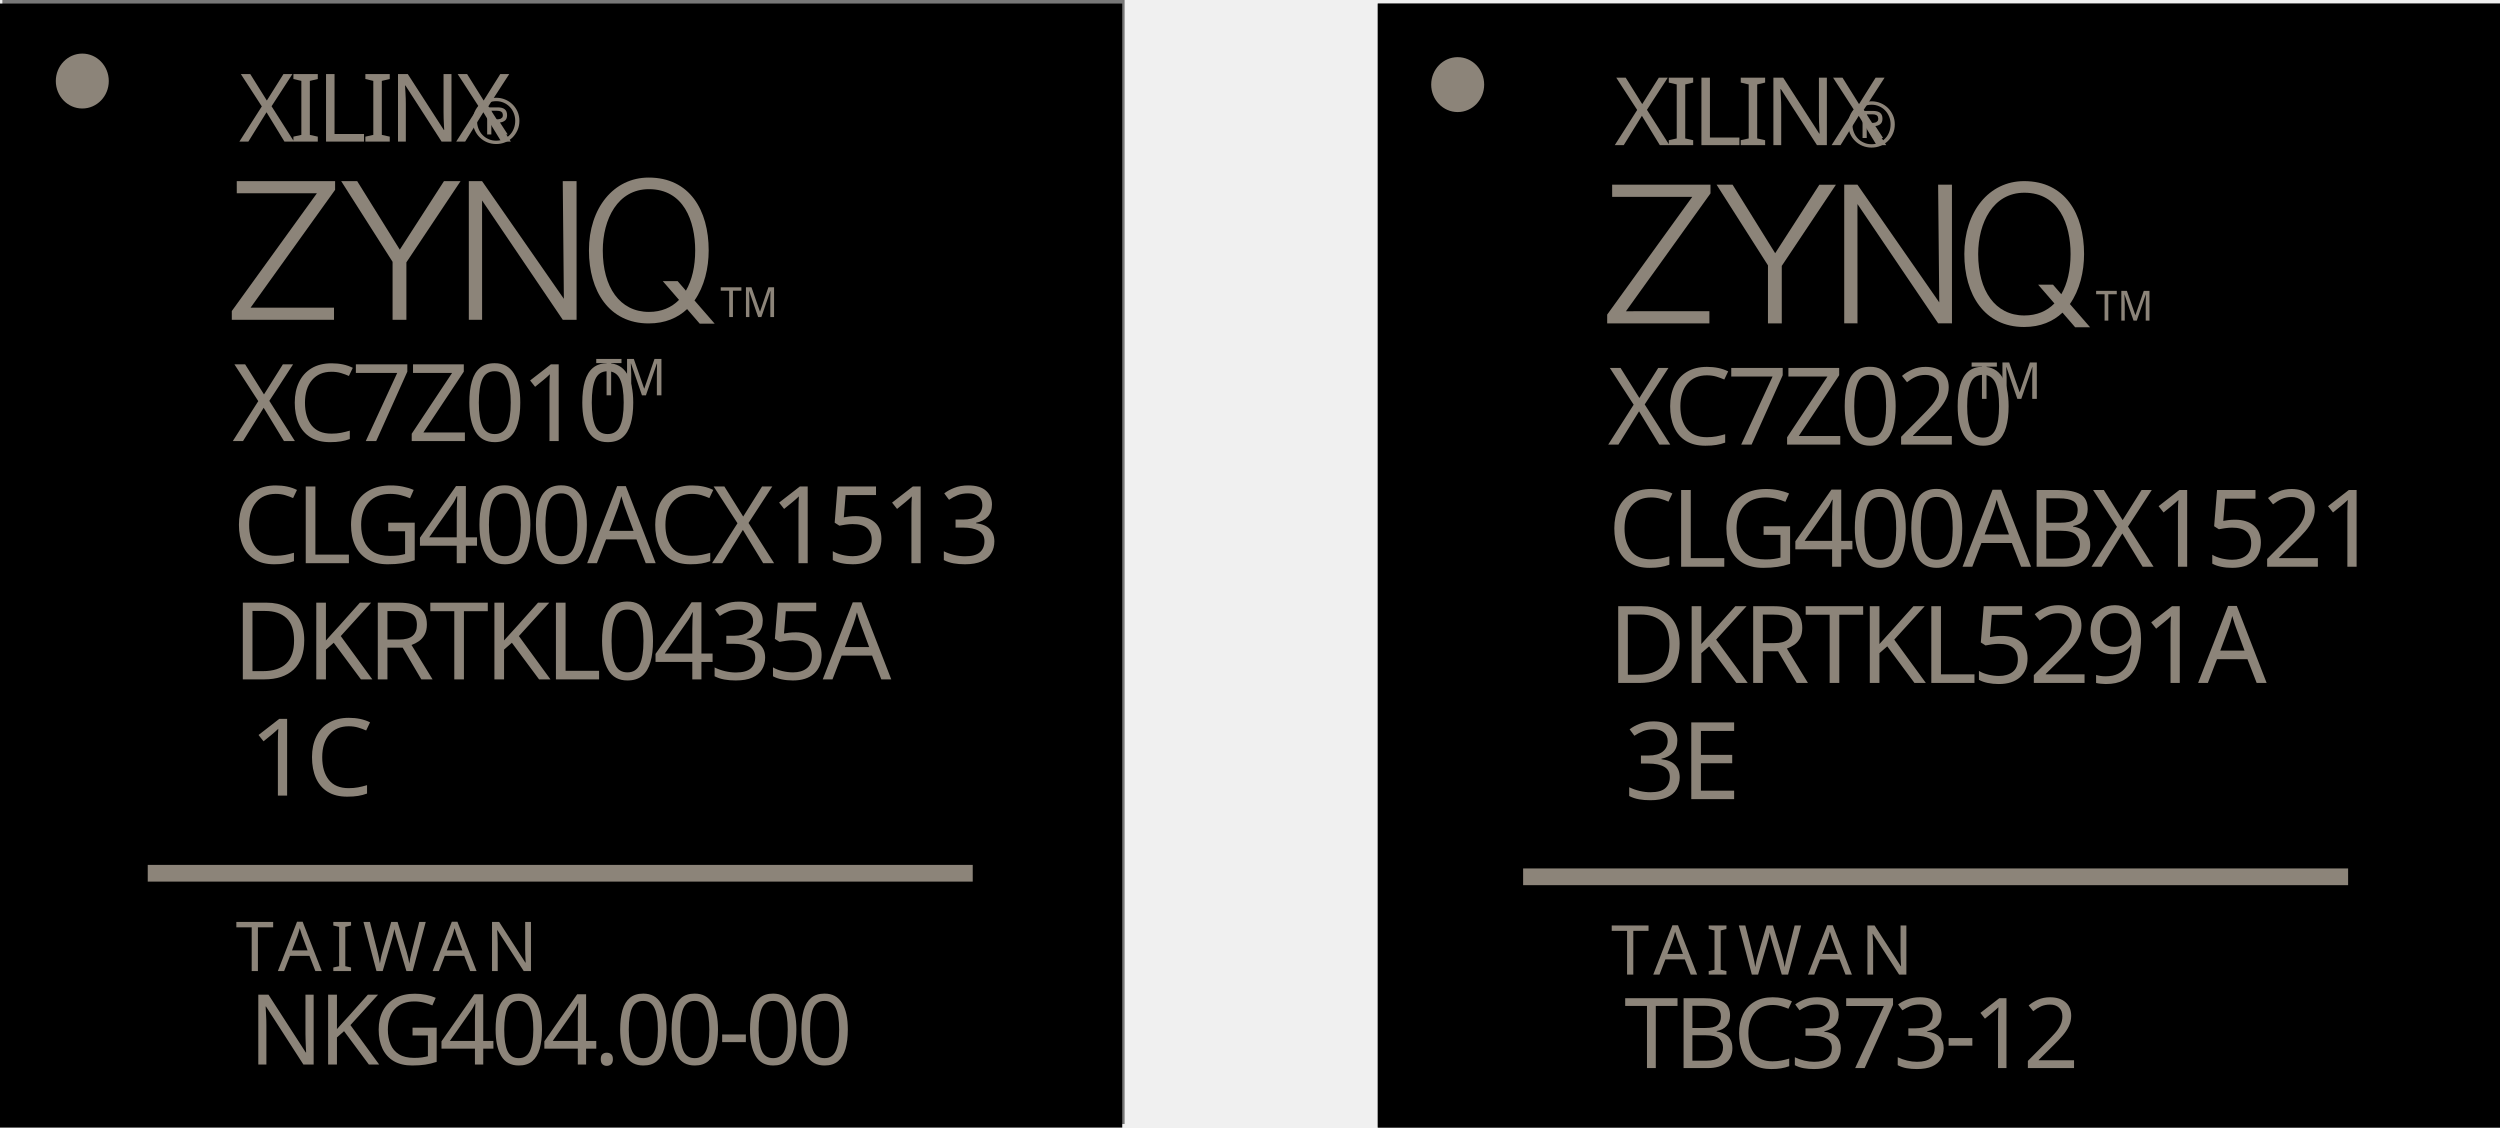
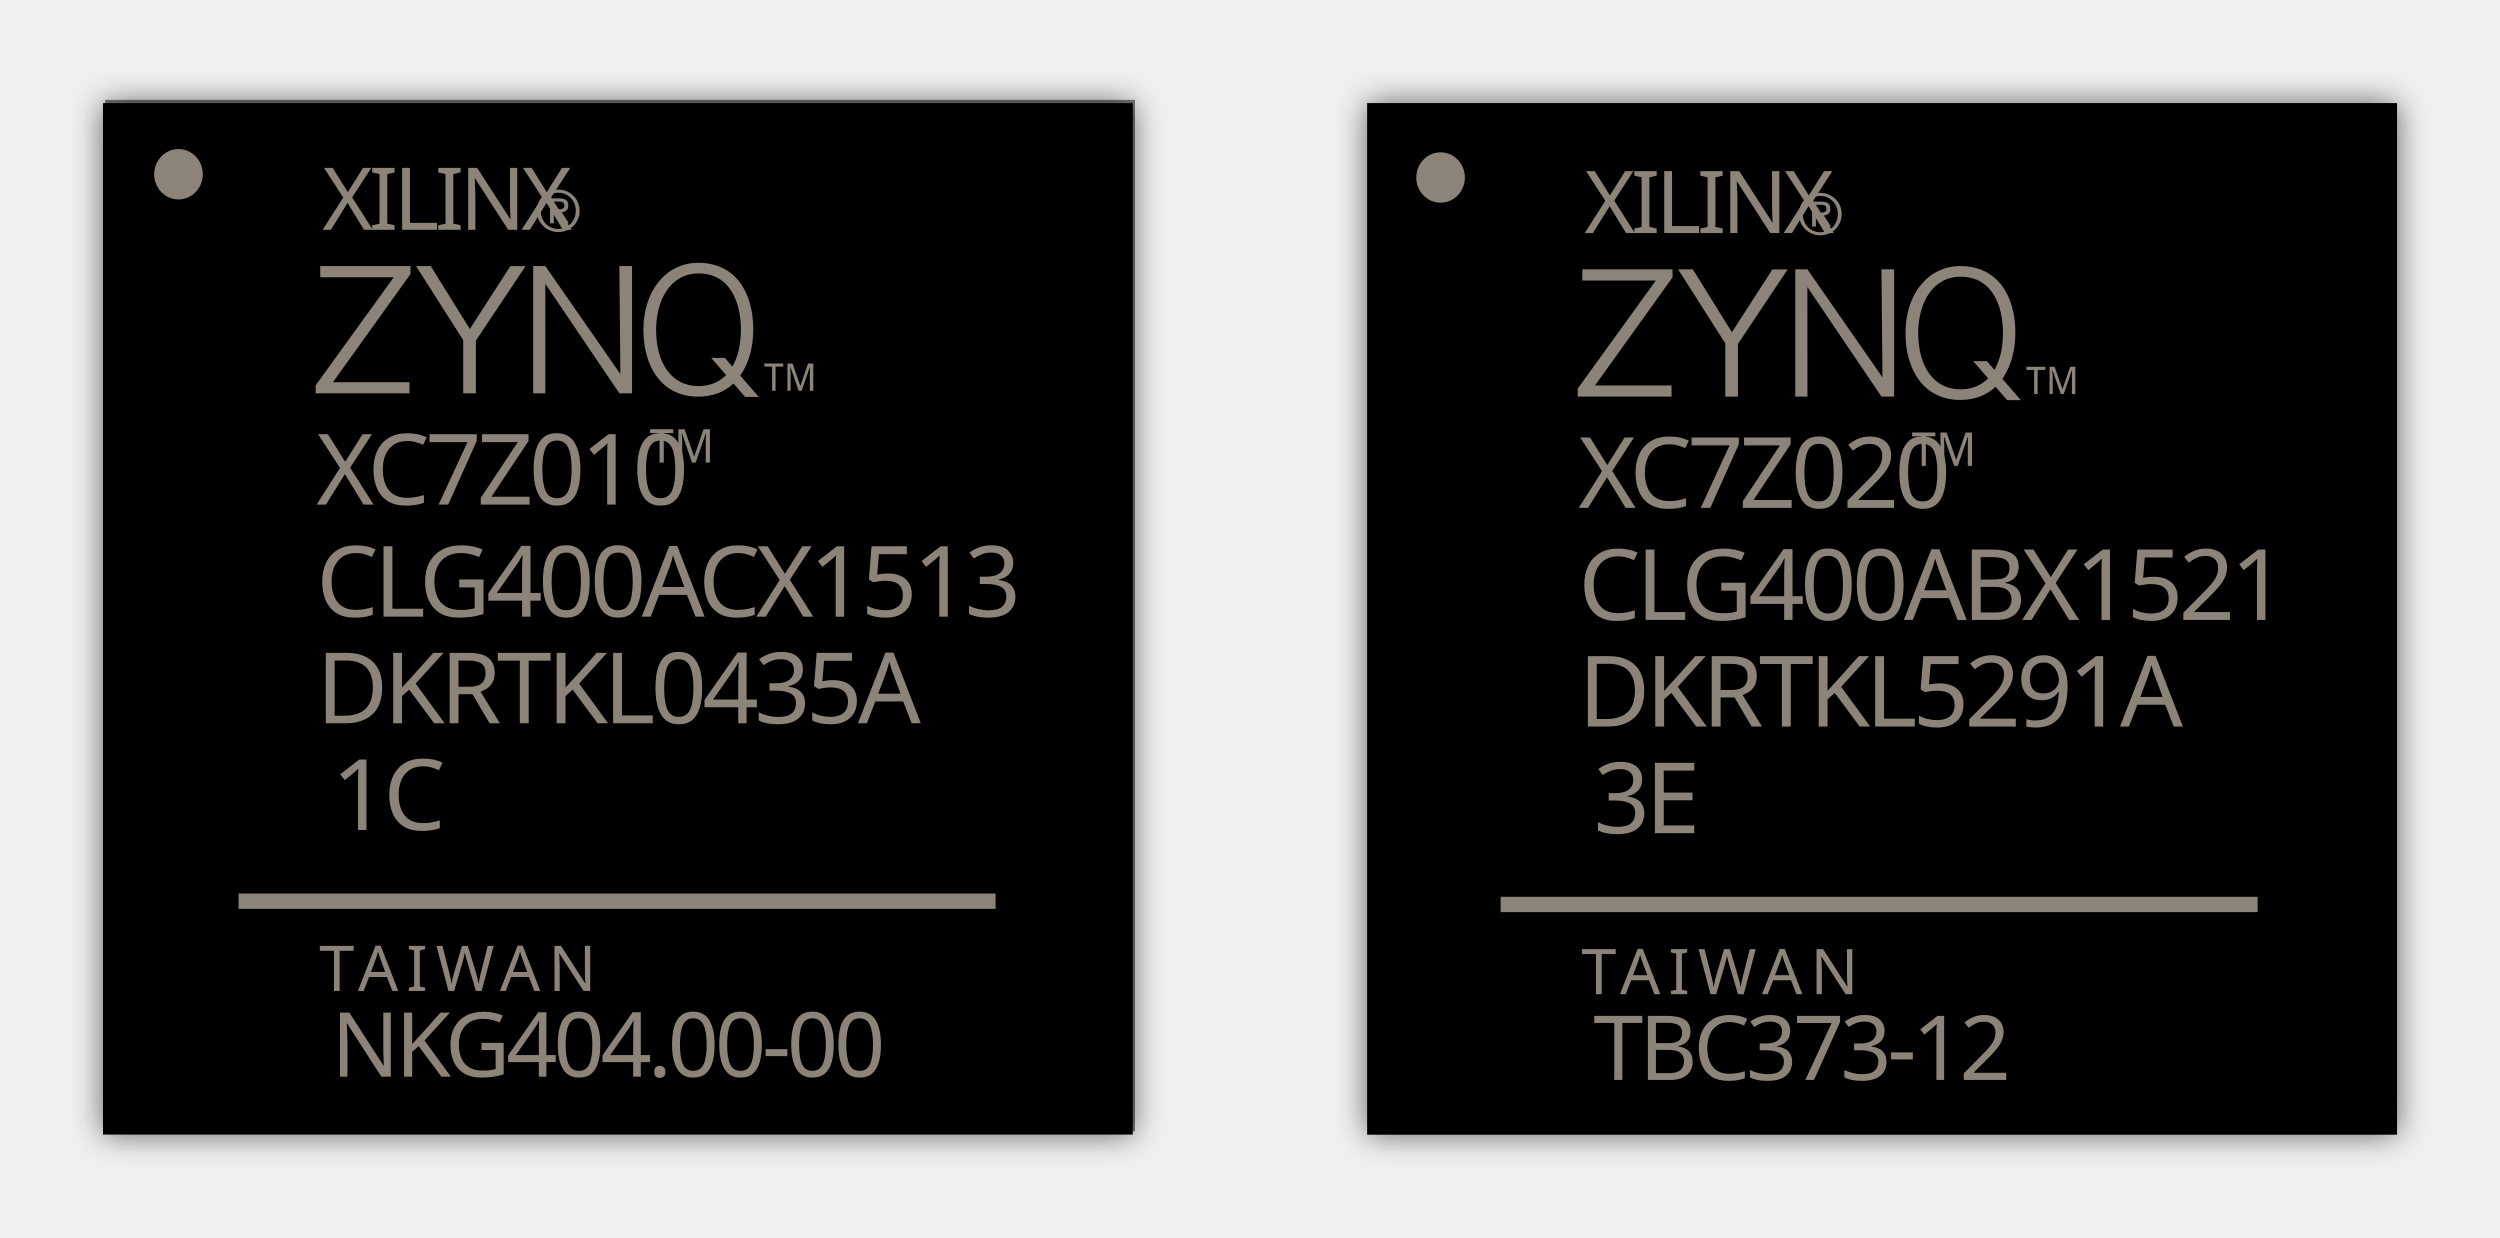
- <svg xmlns="http://www.w3.org/2000/svg" width="753.036" height="339.643" id="svg2" version="1.1">
-   <defs id="defs4" />
-   <g id="layer1" transform="translate(-210,-352.7193)">
+ <svg xmlns="http://www.w3.org/2000/svg" width="820.643" height="406.286" id="svg2" version="1.1">
+   <defs id="defs4">
+     <filter id="filter3165" color-interpolation-filters="sRGB">
+       <feFlood id="feFlood3167" flood-opacity="0.6" flood-color="rgb(0,0,0)" result="flood" />
+       <feComposite id="feComposite3169" in2="SourceGraphic" in="flood" operator="in" result="composite1" />
+       <feGaussianBlur id="feGaussianBlur3171" stdDeviation="5" result="blur" />
+       <feOffset id="feOffset3173" dx="0" dy="0" result="offset" />
+       <feComposite id="feComposite3175" in2="offset" in="SourceGraphic" operator="over" result="composite2" />
+     </filter>
+     <filter id="filter3177" color-interpolation-filters="sRGB">
+       <feFlood id="feFlood3179" flood-opacity="0.6" flood-color="rgb(0,0,0)" result="flood" />
+       <feComposite id="feComposite3181" in2="SourceGraphic" in="flood" operator="in" result="composite1" />
+       <feGaussianBlur id="feGaussianBlur3183" stdDeviation="5" result="blur" />
+       <feOffset id="feOffset3185" dx="0" dy="0" result="offset" />
+       <feComposite id="feComposite3187" in2="offset" in="SourceGraphic" operator="over" result="composite2" />
+     </filter>
+   </defs>
+   <g id="layer1" transform="translate(-176.1964,-319.9336)">
    <rect style="opacity:0.5;fill:#000000;fill-opacity:1;stroke:none" id="rect4239-6" width="338.036" height="338.571" x="210.714" y="352.719" rx="0" ry="0" />
    <text xml:space="preserve" style="font-size:330.184px;font-style:normal;font-variant:normal;font-weight:normal;font-stretch:normal;text-align:start;line-height:125%;letter-spacing:0px;word-spacing:0px;writing-mode:lr-tb;text-anchor:start;fill:#ffffff;fill-opacity:1;stroke:none;font-family:Source Sans Pro;-inkscape-font-specification:Source Sans Pro" x="311.219" y="632.617" id="text4241">
      <tspan id="tspan4243" x="311.219" y="632.617">?</tspan>
    </text>
-     <rect style="fill:#000000;fill-opacity:1;stroke:none" id="rect4239" width="338.036" height="338.571" x="210" y="353.791" rx="0" ry="0" />
+     <rect style="fill:#000000;fill-opacity:1;stroke:none;filter:url(#filter3165)" id="rect4239" width="338.036" height="338.571" x="210" y="353.791" rx="0" ry="0" />
    <g id="g4537" style="fill:#8c8479;fill-opacity:1" transform="matrix(0.8285237,0,0,0.8285237,279.8214,259.6589)">
      <path id="path4504-6" d="m 151.562,176.875 c -12.722,0 -21.719,11.065 -21.719,26.5 0,14.64 7.229,26.531 21.719,26.531 5.985,0 10.578,-2.028 13.969,-5.219 L 170.125,230 l 5.438,0 -7.344,-8.438 c 3.571,-5.066 5.156,-11.771 5.156,-18.188 0,-14.64 -6.925,-26.5 -21.812,-26.5 z m 0.094,4.219 c 12.621,0 16.812,11.56 16.812,22.281 0,5.808 -1.162,10.824 -3.375,14.625 l -3,-3.469 -5.406,0 5.906,6.812 c -2.75,2.809 -6.427,4.375 -10.938,4.375 -10.621,0 -16.781,-9.038 -16.781,-22.312 0,-11.415 5.425,-22.312 16.781,-22.312 z" style="fill:#8c8479;fill-opacity:1;stroke:none" />
      <path id="path4498" d="m 1.801,178.176 0.008,4.414 29.121,0.004 L 0,225.398 l 0,3.199 37.16,-0.004 -0.004,-4.418 -30.332,0.004 30.734,-42.84 0,-3.164 z" style="fill:#8c8479;fill-opacity:1;stroke:none" />
      <path id="path4500" d="m 39.77,178.176 5.82,0 15.484,24.91 16.059,-24.906 6.031,0 -19.691,29.516 0.004,20.898 -5.027,0.004 0.004,-21.09 z" style="fill:#8c8479;fill-opacity:1;stroke:none" />
      <path id="path4502" d="m 86.172,228.586 4.824,0.004 -0.008,-43.383 29.34,43.379 5.02,0.004 -0.008,-50.414 -5.023,-0.004 0.41,42.793 -29.742,-42.793 -4.812,0.004 z" style="fill:#8c8479;fill-opacity:1;stroke:none" />
      <g id="text4528" style="font-size:7.563px;font-style:normal;font-variant:normal;font-weight:normal;font-stretch:normal;text-align:start;line-height:125%;letter-spacing:0px;word-spacing:0px;writing-mode:lr-tb;text-anchor:start;fill:#8c8479;fill-opacity:1;stroke:none;font-family:Sans;-inkscape-font-specification:Sans">
        <path id="path4533" style="fill:#8c8479;fill-opacity:1;stroke:none;font-family:Droid Sans Fallback;-inkscape-font-specification:Droid Sans Fallback" d="m 182.191,227.586 -1.36,0 0,-9.576 -3.074,0 0,-1.241 7.507,0 0,1.241 -3.074,0 0,9.576" />
        <path id="path4535" style="fill:#8c8479;fill-opacity:1;stroke:none;font-family:Droid Sans Fallback;-inkscape-font-specification:Droid Sans Fallback" d="m 191.353,227.586 -3.251,-9.458 -0.059,0 c 0.079,1.379 0.118,2.384 0.118,3.015 l 0,6.443 -1.241,0 0,-10.817 2.01,0 3.074,8.808 0.059,0 3.015,-8.808 2.069,0 0,10.817 -1.36,0 0,-6.561 c 0,-0.67 0.02,-1.635 0.059,-2.896 l -0.059,0 -3.251,9.458 -1.182,0" />
      </g>
    </g>
    <text xml:space="preserve" style="font-size:28.476px;font-style:normal;font-variant:normal;font-weight:normal;font-stretch:normal;text-align:start;line-height:125%;letter-spacing:-1.45px;word-spacing:0px;writing-mode:lr-tb;text-anchor:start;fill:#8c8479;fill-opacity:1;stroke:none;font-family:Source Sans Pro;-inkscape-font-specification:Source Sans Pro" x="282" y="395.362" id="text3334">
      <tspan id="tspan3336" x="282" y="395.362">XILINX</tspan>
    </text>
    <text xml:space="preserve" style="font-size:32.361px;font-style:normal;font-variant:normal;font-weight:normal;font-stretch:normal;text-align:start;line-height:125%;letter-spacing:-1.5px;word-spacing:0px;writing-mode:lr-tb;text-anchor:start;fill:#8c8479;fill-opacity:1;stroke:none;font-family:Source Sans Pro;-inkscape-font-specification:Source Sans Pro" x="280" y="485.576" id="text3338">
      <tspan id="tspan3340" x="280" y="485.576">XC7Z010</tspan>
    </text>
    <text xml:space="preserve" style="font-size:32.361px;font-style:normal;font-variant:normal;font-weight:normal;font-stretch:normal;text-align:start;line-height:125%;letter-spacing:-1.5px;word-spacing:0px;writing-mode:lr-tb;text-anchor:start;fill:#8c8479;fill-opacity:1;stroke:none;font-family:Source Sans Pro;-inkscape-font-specification:Source Sans Pro" x="280" y="522.362" id="text3338-3">
      <tspan id="tspan3340-8" x="280" y="522.362" style="font-style:normal;font-variant:normal;font-weight:normal;font-stretch:normal;letter-spacing:-1.5px;fill:#8c8479;fill-opacity:1;font-family:Source Sans Pro;-inkscape-font-specification:Source Sans Pro">CLG400ACX1513</tspan>
    </text>
    <text xml:space="preserve" style="font-size:32.361px;font-style:normal;font-variant:normal;font-weight:normal;font-stretch:normal;text-align:start;line-height:125%;letter-spacing:-1.5px;word-spacing:0px;writing-mode:lr-tb;text-anchor:start;fill:#8c8479;fill-opacity:1;stroke:none;font-family:Source Sans Pro;-inkscape-font-specification:Source Sans Pro" x="280" y="557.362" id="text3338-7">
      <tspan id="tspan3340-0" x="280" y="557.362">DKRTKL0435A</tspan>
    </text>
    <text xml:space="preserve" style="font-size:32.361px;font-style:normal;font-variant:normal;font-weight:normal;font-stretch:normal;text-align:start;line-height:125%;letter-spacing:-1.5px;word-spacing:0px;writing-mode:lr-tb;text-anchor:start;fill:#8c8479;fill-opacity:1;stroke:none;font-family:Source Sans Pro;-inkscape-font-specification:Source Sans Pro" x="285" y="592.362" id="text3338-7-4">
      <tspan id="tspan3340-0-8" x="285" y="592.362">1C</tspan>
    </text>
    <path id="path4533-5" style="font-size:7.563px;font-style:normal;font-variant:normal;font-weight:normal;font-stretch:normal;text-align:start;line-height:125%;letter-spacing:0px;word-spacing:0px;writing-mode:lr-tb;text-anchor:start;fill:#8c8479;fill-opacity:1;stroke:none;font-family:Droid Sans Fallback;-inkscape-font-specification:Droid Sans Fallback" d="m 394.088,471.791 -1.377,0 0,-9.698 -3.113,0 0,-1.257 7.603,0 0,1.257 -3.113,0 0,9.698" />
    <path id="path4535-0" style="font-size:7.563px;font-style:normal;font-variant:normal;font-weight:normal;font-stretch:normal;text-align:start;line-height:125%;letter-spacing:0px;word-spacing:0px;writing-mode:lr-tb;text-anchor:start;fill:#8c8479;fill-opacity:1;stroke:none;font-family:Droid Sans Fallback;-inkscape-font-specification:Droid Sans Fallback" d="m 403.367,471.791 -3.293,-9.578 -0.06,0 c 0.08,1.397 0.12,2.415 0.12,3.053 l 0,6.525 -1.257,0 0,-10.955 2.035,0 3.113,8.92 0.06,0 3.053,-8.92 2.095,0 0,10.955 -1.377,0 0,-6.645 c 0,-0.678 0.02,-1.656 0.06,-2.933 l -0.06,0 -3.292,9.578 -1.197,0" />
    <path style="fill:#8c8479;fill-opacity:1;stroke:#8c8479;stroke-width:5.036;stroke-linecap:butt;stroke-linejoin:miter;stroke-miterlimit:4;stroke-opacity:1;stroke-dasharray:none" d="m 254.5,615.755 248.5,0" id="path3418" />
    <text xml:space="preserve" style="font-size:20.733px;font-style:normal;font-variant:normal;font-weight:normal;font-stretch:normal;text-align:start;line-height:125%;letter-spacing:2.63px;word-spacing:0px;writing-mode:lr-tb;text-anchor:start;fill:#8c8479;fill-opacity:1;stroke:none;font-family:Source Sans Pro;-inkscape-font-specification:Source Sans Pro" x="280.984" y="645.219" id="text4188">
      <tspan id="tspan4190" x="280.984" y="645.219">TAIWAN</tspan>
    </text>
    <text xml:space="preserve" style="font-size:29.472px;font-style:normal;font-variant:normal;font-weight:normal;font-stretch:normal;text-align:start;line-height:125%;letter-spacing:-1.366px;word-spacing:0px;writing-mode:lr-tb;text-anchor:start;fill:#8c8479;fill-opacity:1;stroke:none;font-family:Source Sans Pro;-inkscape-font-specification:Source Sans Pro" x="284.947" y="673.368" id="text3338-7-4-2">
      <tspan id="tspan3340-0-8-4" x="284.947" y="673.368">NKG404.00-00</tspan>
    </text>
    <path d="m 352.984,386.364 c 0.376,-0.846 0.885,-1.577 1.527,-2.199 0.633,-0.624 1.379,-1.113 2.237,-1.465 0.855,-0.352 1.749,-0.536 2.711,-0.536 0.965,0 1.859,0.183 2.705,0.536 0.849,0.352 1.583,0.841 2.226,1.465 0.627,0.622 1.131,1.353 1.506,2.199 0.376,0.855 0.556,1.758 0.556,2.743 0,1.009 -0.181,1.933 -0.556,2.788 -0.376,0.849 -0.879,1.595 -1.506,2.22 -0.642,0.63 -1.376,1.119 -2.226,1.471 -0.846,0.343 -1.74,0.518 -2.705,0.518 -0.962,0 -1.856,-0.175 -2.711,-0.518 -0.858,-0.352 -1.604,-0.841 -2.237,-1.471 -0.642,-0.624 -1.151,-1.37 -1.527,-2.22 -0.37,-0.855 -0.559,-1.779 -0.559,-2.788 0,-0.986 0.189,-1.888 0.559,-2.743 m 1.151,5.123 c 0.287,0.731 0.693,1.364 1.207,1.891 0.521,0.542 1.128,0.956 1.832,1.255 0.704,0.314 1.462,0.462 2.285,0.462 0.808,0 1.566,-0.148 2.258,-0.462 0.695,-0.299 1.302,-0.713 1.814,-1.255 0.527,-0.527 0.92,-1.16 1.216,-1.891 0.293,-0.731 0.444,-1.521 0.444,-2.379 0,-0.832 -0.151,-1.61 -0.444,-2.332 -0.296,-0.722 -0.69,-1.347 -1.216,-1.873 -0.512,-0.536 -1.119,-0.944 -1.814,-1.249 -0.692,-0.311 -1.45,-0.462 -2.258,-0.462 -0.823,0 -1.58,0.151 -2.285,0.462 -0.704,0.305 -1.311,0.713 -1.832,1.249 -0.515,0.527 -0.92,1.151 -1.207,1.873 -0.296,0.722 -0.441,1.501 -0.441,2.332 0,0.858 0.145,1.648 0.441,2.379 m 5.75,-6.428 c 0.977,0 1.693,0.198 2.163,0.583 0.462,0.385 0.693,0.968 0.693,1.749 0,0.731 -0.201,1.276 -0.613,1.619 -0.411,0.337 -0.92,0.539 -1.533,0.604 l 2.335,3.602 -1.364,0 -2.22,-3.51 -1.347,0 0,3.51 -1.258,0 0,-8.156 3.143,0 z m -0.559,3.619 c 0.287,0 0.559,-0.012 0.82,-0.033 l 0.675,-0.16 0.482,-0.397 c 0.115,-0.178 0.172,-0.426 0.172,-0.761 l -0.163,-0.648 -0.408,-0.37 -0.574,-0.178 -0.645,-0.05 -1.684,0 0,2.595" id="path3206" style="fill:#8c8479;fill-opacity:1;fill-rule:nonzero;stroke:none" />
    <path style="fill:#8c8479;fill-opacity:1;stroke:none" id="path4237" d="m 157.331,367.731 c 0,15.76 -12.324,28.537 -27.527,28.537 -15.203,0 -27.527,-12.776 -27.527,-28.537 0,-15.76 12.324,-28.537 27.527,-28.537 15.203,0 27.527,12.776 27.527,28.537 z" transform="matrix(0.289823,0,0,0.289823,197.1692,270.5551)" />
    <rect style="opacity:0.5;fill:#000000;fill-opacity:1;stroke:none" id="rect4239-6-1" width="338.036" height="338.571" x="625" y="353.791" rx="0" ry="0" />
    <text xml:space="preserve" style="font-size:330.184px;font-style:normal;font-variant:normal;font-weight:normal;font-stretch:normal;text-align:start;line-height:125%;letter-spacing:0px;word-spacing:0px;writing-mode:lr-tb;text-anchor:start;fill:#ffffff;fill-opacity:1;stroke:none;font-family:Source Sans Pro;-inkscape-font-specification:Source Sans Pro" x="725.505" y="633.688" id="text4241-4">
      <tspan id="tspan4243-5" x="725.505" y="633.688">?</tspan>
    </text>
-     <rect style="fill:#000000;fill-opacity:1;stroke:none" id="rect4239-5" width="338.036" height="338.571" x="625" y="353.791" rx="0" ry="0" />
+     <rect style="fill:#000000;fill-opacity:1;stroke:none;filter:url(#filter3177)" id="rect4239-5" width="338.036" height="338.571" x="625" y="353.791" rx="0" ry="0" />
    <g id="g4537-6" style="fill:#8c8479;fill-opacity:1" transform="matrix(0.8285237,0,0,0.8285237,694.1071,260.7303)">
      <path id="path4504-6-0" d="m 151.562,176.875 c -12.722,0 -21.719,11.065 -21.719,26.5 0,14.64 7.229,26.531 21.719,26.531 5.985,0 10.578,-2.028 13.969,-5.219 L 170.125,230 l 5.438,0 -7.344,-8.438 c 3.571,-5.066 5.156,-11.771 5.156,-18.188 0,-14.64 -6.925,-26.5 -21.812,-26.5 z m 0.094,4.219 c 12.621,0 16.812,11.56 16.812,22.281 0,5.808 -1.162,10.824 -3.375,14.625 l -3,-3.469 -5.406,0 5.906,6.812 c -2.75,2.809 -6.427,4.375 -10.938,4.375 -10.621,0 -16.781,-9.038 -16.781,-22.312 0,-11.415 5.425,-22.312 16.781,-22.312 z" style="fill:#8c8479;fill-opacity:1;stroke:none" />
      <path id="path4498-9" d="m 1.801,178.176 0.008,4.414 29.121,0.004 L 0,225.398 l 0,3.199 37.16,-0.004 -0.004,-4.418 -30.332,0.004 30.734,-42.84 0,-3.164 z" style="fill:#8c8479;fill-opacity:1;stroke:none" />
      <path id="path4500-5" d="m 39.77,178.176 5.82,0 15.484,24.91 16.059,-24.906 6.031,0 -19.691,29.516 0.004,20.898 -5.027,0.004 0.004,-21.09 z" style="fill:#8c8479;fill-opacity:1;stroke:none" />
      <path id="path4502-4" d="m 86.172,228.586 4.824,0.004 -0.008,-43.383 29.34,43.379 5.02,0.004 -0.008,-50.414 -5.023,-0.004 0.41,42.793 -29.742,-42.793 -4.812,0.004 z" style="fill:#8c8479;fill-opacity:1;stroke:none" />
      <g id="text4528-2" style="font-size:7.563px;font-style:normal;font-variant:normal;font-weight:normal;font-stretch:normal;text-align:start;line-height:125%;letter-spacing:0px;word-spacing:0px;writing-mode:lr-tb;text-anchor:start;fill:#8c8479;fill-opacity:1;stroke:none;font-family:Sans;-inkscape-font-specification:Sans">
        <path id="path4533-8" style="fill:#8c8479;fill-opacity:1;stroke:none;font-family:Droid Sans Fallback;-inkscape-font-specification:Droid Sans Fallback" d="m 182.191,227.586 -1.36,0 0,-9.576 -3.074,0 0,-1.241 7.507,0 0,1.241 -3.074,0 0,9.576" />
        <path id="path4535-8" style="fill:#8c8479;fill-opacity:1;stroke:none;font-family:Droid Sans Fallback;-inkscape-font-specification:Droid Sans Fallback" d="m 191.353,227.586 -3.251,-9.458 -0.059,0 c 0.079,1.379 0.118,2.384 0.118,3.015 l 0,6.443 -1.241,0 0,-10.817 2.01,0 3.074,8.808 0.059,0 3.015,-8.808 2.069,0 0,10.817 -1.36,0 0,-6.561 c 0,-0.67 0.02,-1.635 0.059,-2.896 l -0.059,0 -3.251,9.458 -1.182,0" />
      </g>
    </g>
    <text xml:space="preserve" style="font-size:28.476px;font-style:normal;font-variant:normal;font-weight:normal;font-stretch:normal;text-align:start;line-height:125%;letter-spacing:-1.45px;word-spacing:0px;writing-mode:lr-tb;text-anchor:start;fill:#8c8479;fill-opacity:1;stroke:none;font-family:Source Sans Pro;-inkscape-font-specification:Source Sans Pro" x="696.286" y="396.434" id="text3334-1">
      <tspan id="tspan3336-9" x="696.286" y="396.434">XILINX</tspan>
    </text>
    <text xml:space="preserve" style="font-size:32.361px;font-style:normal;font-variant:normal;font-weight:normal;font-stretch:normal;text-align:start;line-height:125%;letter-spacing:-1.5px;word-spacing:0px;writing-mode:lr-tb;text-anchor:start;fill:#8c8479;fill-opacity:1;stroke:none;font-family:Source Sans Pro;-inkscape-font-specification:Source Sans Pro" x="694.286" y="486.648" id="text3338-77">
      <tspan id="tspan3340-4" x="694.286" y="486.648">XC7Z020</tspan>
    </text>
    <text xml:space="preserve" style="font-size:32.361px;font-style:normal;font-variant:normal;font-weight:normal;font-stretch:normal;text-align:start;line-height:125%;letter-spacing:-1.5px;word-spacing:0px;writing-mode:lr-tb;text-anchor:start;fill:#8c8479;fill-opacity:1;stroke:none;font-family:Source Sans Pro;-inkscape-font-specification:Source Sans Pro" x="694.286" y="523.434" id="text3338-3-9">
      <tspan id="tspan3340-8-9" x="694.286" y="523.434" style="font-style:normal;font-variant:normal;font-weight:normal;font-stretch:normal;letter-spacing:-1.5px;fill:#8c8479;fill-opacity:1;font-family:Source Sans Pro;-inkscape-font-specification:Source Sans Pro">CLG400ABX1521</tspan>
    </text>
    <text xml:space="preserve" style="font-size:32.361px;font-style:normal;font-variant:normal;font-weight:normal;font-stretch:normal;text-align:start;line-height:125%;letter-spacing:-1.5px;word-spacing:0px;writing-mode:lr-tb;text-anchor:start;fill:#8c8479;fill-opacity:1;stroke:none;font-family:Source Sans Pro;-inkscape-font-specification:Source Sans Pro" x="694.286" y="558.434" id="text3338-7-7">
      <tspan id="tspan3340-0-0" x="694.286" y="558.434">DKRTKL5291A</tspan>
    </text>
    <text xml:space="preserve" style="font-size:32.361px;font-style:normal;font-variant:normal;font-weight:normal;font-stretch:normal;text-align:start;line-height:125%;letter-spacing:-1.5px;word-spacing:0px;writing-mode:lr-tb;text-anchor:start;fill:#8c8479;fill-opacity:1;stroke:none;font-family:Source Sans Pro;-inkscape-font-specification:Source Sans Pro" x="699.286" y="593.434" id="text3338-7-4-5">
      <tspan id="tspan3340-0-8-1" x="699.286" y="593.434">3E</tspan>
    </text>
    <path id="path4533-5-6" style="font-size:7.563px;font-style:normal;font-variant:normal;font-weight:normal;font-stretch:normal;text-align:start;line-height:125%;letter-spacing:0px;word-spacing:0px;writing-mode:lr-tb;text-anchor:start;fill:#8c8479;fill-opacity:1;stroke:none;font-family:Droid Sans Fallback;-inkscape-font-specification:Droid Sans Fallback" d="m 808.373,472.862 -1.377,0 0,-9.698 -3.113,0 0,-1.257 7.603,0 0,1.257 -3.113,0 0,9.698" />
    <path id="path4535-0-5" style="font-size:7.563px;font-style:normal;font-variant:normal;font-weight:normal;font-stretch:normal;text-align:start;line-height:125%;letter-spacing:0px;word-spacing:0px;writing-mode:lr-tb;text-anchor:start;fill:#8c8479;fill-opacity:1;stroke:none;font-family:Droid Sans Fallback;-inkscape-font-specification:Droid Sans Fallback" d="m 817.652,472.862 -3.293,-9.578 -0.06,0 c 0.08,1.397 0.12,2.415 0.12,3.053 l 0,6.525 -1.257,0 0,-10.955 2.035,0 3.113,8.92 0.06,0 3.053,-8.92 2.095,0 0,10.955 -1.377,0 0,-6.645 c 0,-0.678 0.02,-1.656 0.06,-2.933 l -0.06,0 -3.292,9.578 -1.197,0" />
    <path style="fill:#8c8479;fill-opacity:1;stroke:#8c8479;stroke-width:5.036;stroke-linecap:butt;stroke-linejoin:miter;stroke-miterlimit:4;stroke-opacity:1;stroke-dasharray:none" d="m 668.786,616.826 248.5,0" id="path3418-7" />
    <text xml:space="preserve" style="font-size:20.733px;font-style:normal;font-variant:normal;font-weight:normal;font-stretch:normal;text-align:start;line-height:125%;letter-spacing:2.63px;word-spacing:0px;writing-mode:lr-tb;text-anchor:start;fill:#8c8479;fill-opacity:1;stroke:none;font-family:Source Sans Pro;-inkscape-font-specification:Source Sans Pro" x="695.27" y="646.291" id="text4188-6">
      <tspan id="tspan4190-4" x="695.27" y="646.291">TAIWAN</tspan>
    </text>
    <text xml:space="preserve" style="font-size:29.472px;font-style:normal;font-variant:normal;font-weight:normal;font-stretch:normal;text-align:start;line-height:125%;letter-spacing:-1.366px;word-spacing:0px;writing-mode:lr-tb;text-anchor:start;fill:#8c8479;fill-opacity:1;stroke:none;font-family:Source Sans Pro;-inkscape-font-specification:Source Sans Pro" x="699.233" y="674.44" id="text3338-7-4-2-7">
      <tspan id="tspan3340-0-8-4-0" x="699.233" y="674.44">TBC373-12</tspan>
    </text>
    <path d="m 767.27,387.435 c 0.376,-0.846 0.885,-1.577 1.527,-2.199 0.633,-0.624 1.379,-1.113 2.237,-1.465 0.855,-0.352 1.749,-0.536 2.711,-0.536 0.965,0 1.859,0.183 2.705,0.536 0.849,0.352 1.583,0.841 2.226,1.465 0.627,0.622 1.131,1.353 1.506,2.199 0.376,0.855 0.556,1.758 0.556,2.743 0,1.009 -0.181,1.933 -0.556,2.788 -0.376,0.849 -0.879,1.595 -1.506,2.22 -0.642,0.63 -1.376,1.119 -2.226,1.471 -0.846,0.343 -1.74,0.518 -2.705,0.518 -0.962,0 -1.856,-0.175 -2.711,-0.518 -0.858,-0.352 -1.604,-0.841 -2.237,-1.471 -0.642,-0.624 -1.151,-1.37 -1.527,-2.22 -0.37,-0.855 -0.559,-1.779 -0.559,-2.788 0,-0.986 0.189,-1.888 0.559,-2.743 m 1.151,5.123 c 0.287,0.731 0.693,1.364 1.207,1.891 0.521,0.542 1.128,0.956 1.832,1.255 0.704,0.314 1.462,0.462 2.285,0.462 0.808,0 1.566,-0.148 2.258,-0.462 0.695,-0.299 1.302,-0.713 1.814,-1.255 0.527,-0.527 0.92,-1.16 1.216,-1.891 0.293,-0.731 0.444,-1.521 0.444,-2.379 0,-0.832 -0.151,-1.61 -0.444,-2.332 -0.296,-0.722 -0.69,-1.347 -1.216,-1.873 -0.512,-0.536 -1.119,-0.944 -1.814,-1.249 -0.692,-0.311 -1.45,-0.462 -2.258,-0.462 -0.823,0 -1.58,0.151 -2.285,0.462 -0.704,0.305 -1.311,0.713 -1.832,1.249 -0.515,0.527 -0.92,1.151 -1.207,1.873 -0.296,0.722 -0.441,1.501 -0.441,2.332 0,0.858 0.145,1.648 0.441,2.379 m 5.75,-6.428 c 0.977,0 1.693,0.198 2.163,0.583 0.462,0.385 0.693,0.968 0.693,1.749 0,0.731 -0.201,1.276 -0.613,1.619 -0.411,0.337 -0.92,0.539 -1.533,0.604 l 2.335,3.602 -1.364,0 -2.22,-3.51 -1.347,0 0,3.51 -1.258,0 0,-8.156 3.143,0 z m -0.559,3.619 c 0.287,0 0.559,-0.012 0.82,-0.033 l 0.675,-0.16 0.482,-0.397 c 0.115,-0.178 0.172,-0.426 0.172,-0.761 l -0.163,-0.648 -0.408,-0.37 -0.574,-0.178 -0.645,-0.05 -1.684,0 0,2.595" id="path3206-3" style="fill:#8c8479;fill-opacity:1;fill-rule:nonzero;stroke:none" />
    <path style="fill:#8c8479;fill-opacity:1;stroke:none" id="path4237-0" d="m 157.331,367.731 c 0,15.76 -12.324,28.537 -27.527,28.537 -15.203,0 -27.527,-12.776 -27.527,-28.537 0,-15.76 12.324,-28.537 27.527,-28.537 15.203,0 27.527,12.776 27.527,28.537 z" transform="matrix(0.289823,0,0,0.289823,611.4548,271.6266)" />
  </g>
</svg>
